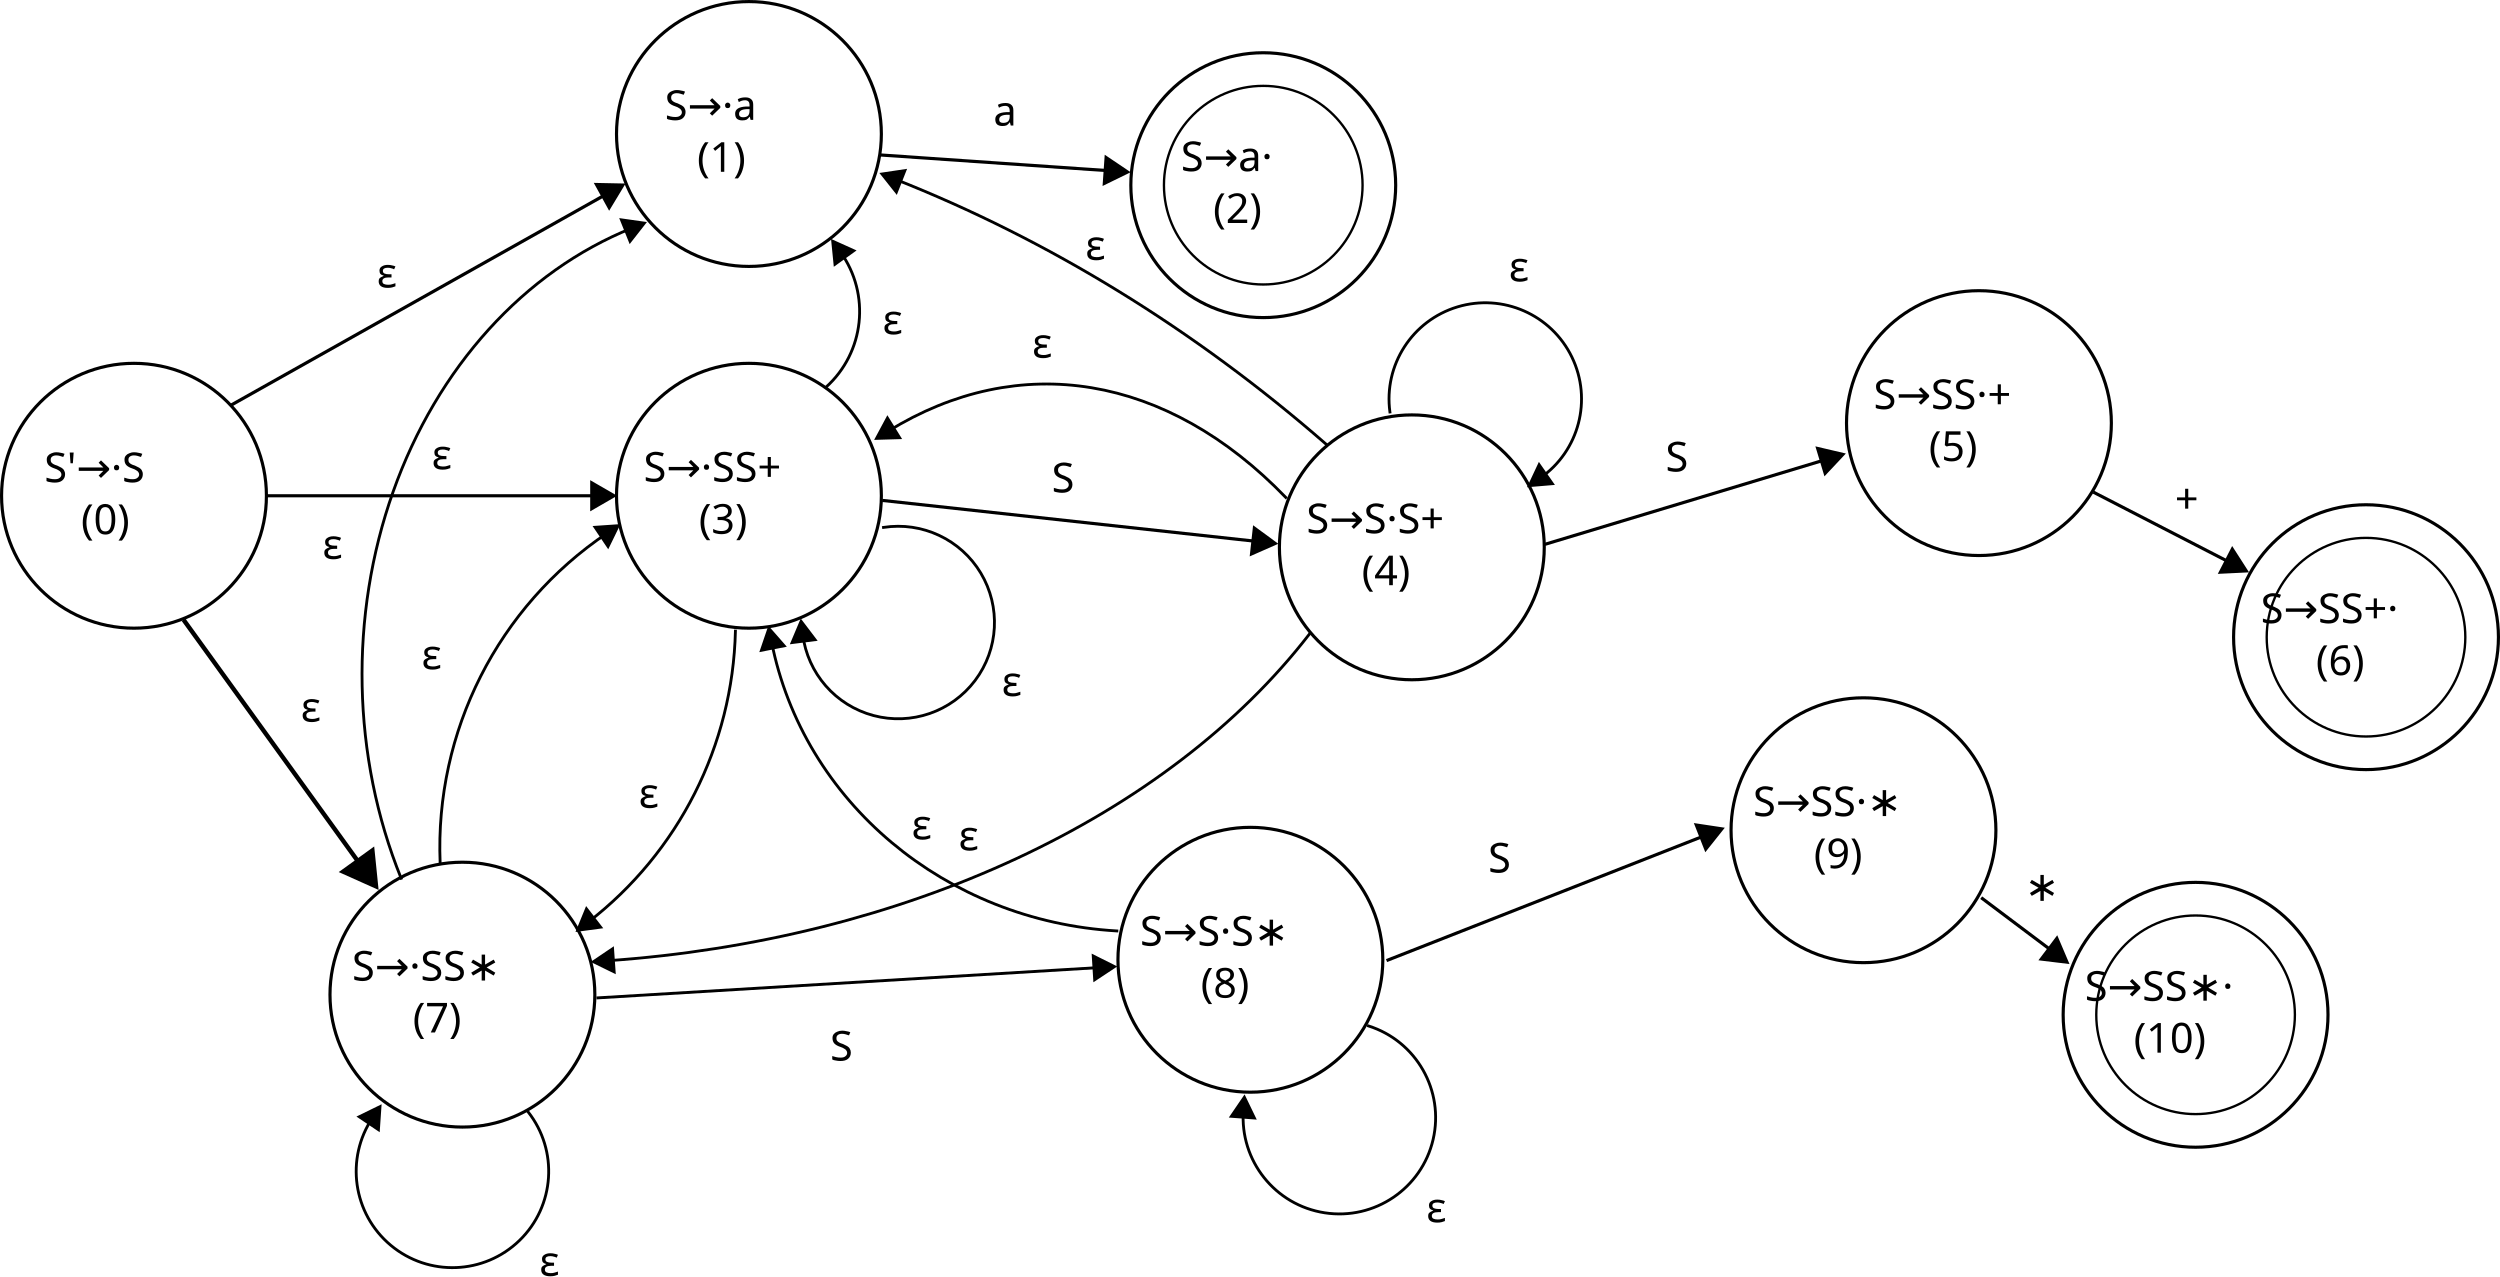
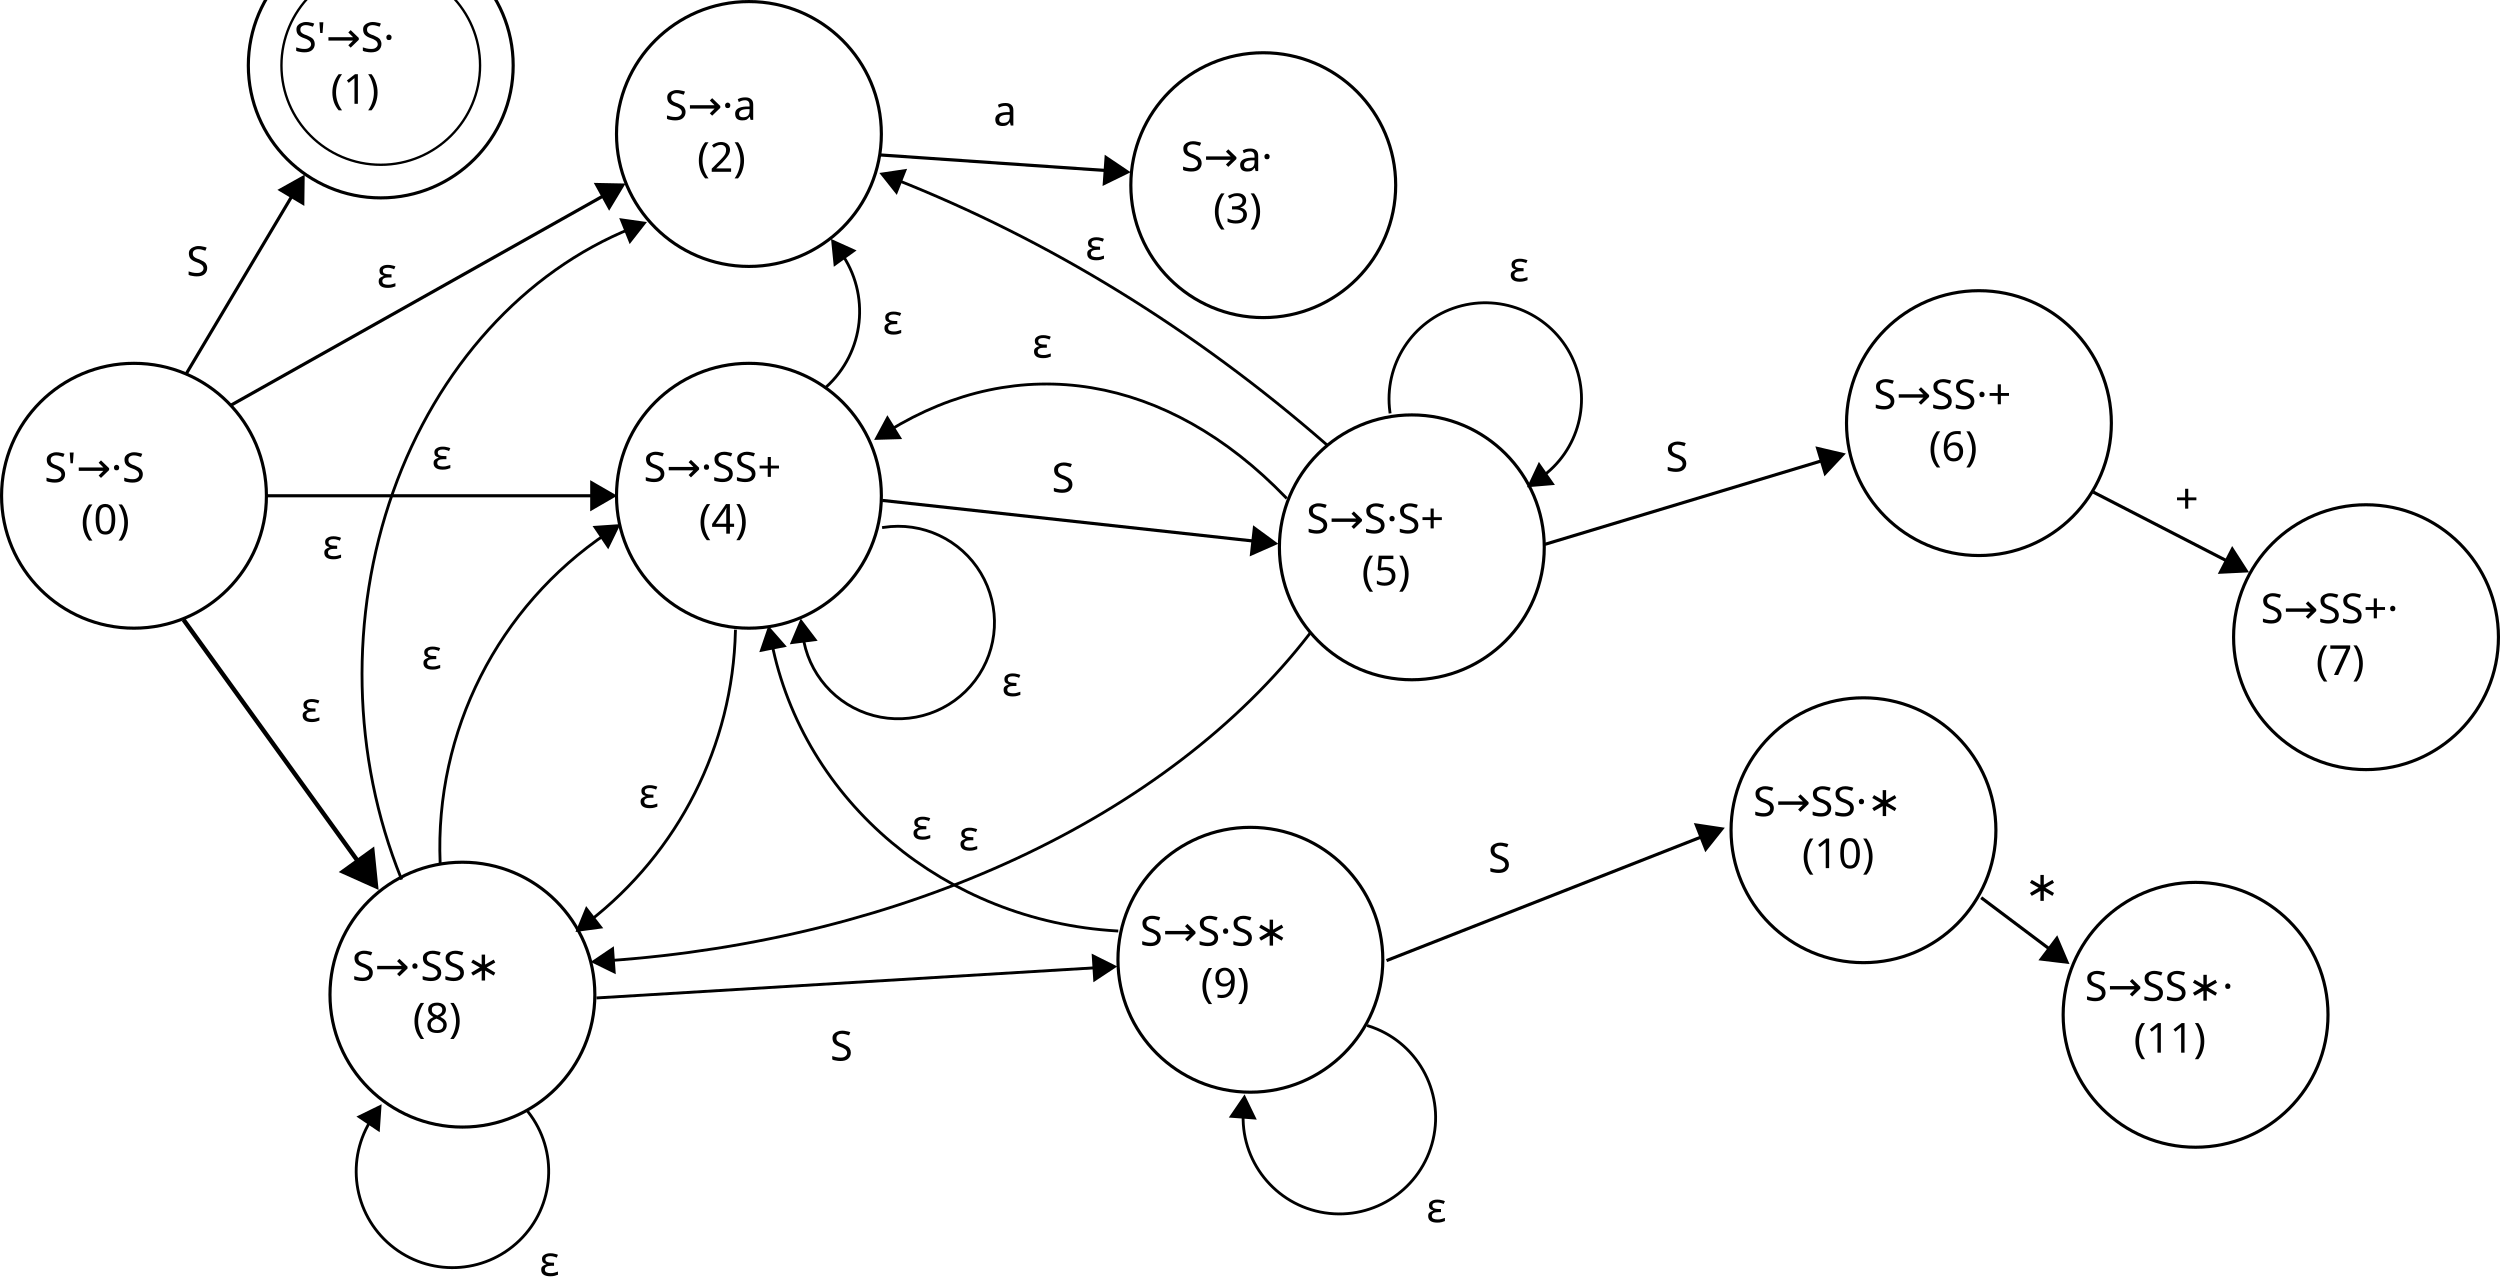
<svg xmlns="http://www.w3.org/2000/svg" width="149.254mm" height="76.218mm" viewBox="0 0 149.254 76.218" version="1.1" id="svg8">
  <defs id="defs2">
    <marker orient="auto" refY="0" refX="0" id="marker1507" style="overflow:visible">
      <path id="path1505" d="M 5.77,0 -2.88,5 V -5 Z" style="fill:#000000;fill-opacity:1;fill-rule:evenodd;stroke:#000000;stroke-width:1pt;stroke-opacity:1" transform="scale(0.8)" />
    </marker>
    <marker orient="auto" refY="0" refX="0" id="marker1427" style="overflow:visible">
      <path id="path1425" d="M 5.77,0 -2.88,5 V -5 Z" style="fill:#000000;fill-opacity:1;fill-rule:evenodd;stroke:#000000;stroke-width:1pt;stroke-opacity:1" transform="scale(0.8)" />
    </marker>
    <marker orient="auto" refY="0" refX="0" id="marker1403" style="overflow:visible">
      <path id="path1401" d="M 5.77,0 -2.88,5 V -5 Z" style="fill:#000000;fill-opacity:1;fill-rule:evenodd;stroke:#000000;stroke-width:1pt;stroke-opacity:1" transform="scale(0.8)" />
    </marker>
    <marker orient="auto" refY="0" refX="0" id="marker1393" style="overflow:visible">
      <path id="path1391" d="M 5.77,0 -2.88,5 V -5 Z" style="fill:#000000;fill-opacity:1;fill-rule:evenodd;stroke:#000000;stroke-width:1pt;stroke-opacity:1" transform="scale(0.8)" />
    </marker>
    <marker orient="auto" refY="0" refX="0" id="marker1362" style="overflow:visible">
      <path id="path1062" d="M 5.77,0 -2.88,5 V -5 Z" style="fill:#000000;fill-opacity:1;fill-rule:evenodd;stroke:#000000;stroke-width:1pt;stroke-opacity:1" transform="scale(0.8)" />
    </marker>
    <marker orient="auto" refY="0" refX="0" id="marker1359" style="overflow:visible">
      <path id="path1357" d="M 5.77,0 -2.88,5 V -5 Z" style="fill:#000000;fill-opacity:1;fill-rule:evenodd;stroke:#000000;stroke-width:1pt;stroke-opacity:1" transform="scale(-0.8)" />
    </marker>
    <marker orient="auto" refY="0" refX="0" id="TriangleInL" style="overflow:visible">
      <path id="path1053" d="M 5.77,0 -2.88,5 V -5 Z" style="fill:#000000;fill-opacity:1;fill-rule:evenodd;stroke:#000000;stroke-width:1pt;stroke-opacity:1" transform="scale(-0.8)" />
    </marker>
    <marker style="overflow:visible" id="marker1290" refX="0" refY="0" orient="auto">
      <path transform="scale(0.8)" style="fill:#000000;fill-opacity:1;fill-rule:evenodd;stroke:#000000;stroke-width:1pt;stroke-opacity:1" d="M 5.77,0 -2.88,5 V -5 Z" id="path1288" />
    </marker>
    <marker orient="auto" refY="0" refX="0" id="TriangleOutL" style="overflow:visible">
      <path id="path994" d="M 5.77,0 -2.88,5 V -5 Z" style="fill:#000000;fill-opacity:1;fill-rule:evenodd;stroke:#000000;stroke-width:1pt;stroke-opacity:1" transform="scale(0.8)" />
    </marker>
    <marker orient="auto" refY="0" refX="0" id="TriangleInL-3" style="overflow:visible">
      <path id="path1053-6" d="M 5.77,0 -2.88,5 V -5 Z" style="fill:#000000;fill-opacity:1;fill-rule:evenodd;stroke:#000000;stroke-width:1pt;stroke-opacity:1" transform="scale(-0.8)" />
    </marker>
    <marker orient="auto" refY="0" refX="0" id="marker1427-7" style="overflow:visible">
      <path id="path1425-9" d="M 5.77,0 -2.88,5 V -5 Z" style="fill:#000000;fill-opacity:1;fill-rule:evenodd;stroke:#000000;stroke-width:1pt;stroke-opacity:1" transform="scale(0.8)" />
    </marker>
    <marker orient="auto" refY="0" refX="0" id="marker1403-3" style="overflow:visible">
      <path id="path1401-7" d="M 5.77,0 -2.88,5 V -5 Z" style="fill:#000000;fill-opacity:1;fill-rule:evenodd;stroke:#000000;stroke-width:1pt;stroke-opacity:1" transform="scale(0.8)" />
    </marker>
    <marker orient="auto" refY="0" refX="0" id="marker1507-9" style="overflow:visible">
      <path id="path1505-2" d="M 5.77,0 -2.88,5 V -5 Z" style="fill:#000000;fill-opacity:1;fill-rule:evenodd;stroke:#000000;stroke-width:1pt;stroke-opacity:1" transform="scale(0.8)" />
    </marker>
    <marker orient="auto" refY="0" refX="0" id="marker1393-9" style="overflow:visible">
      <path id="path1391-3" d="M 5.77,0 -2.88,5 V -5 Z" style="fill:#000000;fill-opacity:1;fill-rule:evenodd;stroke:#000000;stroke-width:1pt;stroke-opacity:1" transform="scale(0.8)" />
    </marker>
    <marker orient="auto" refY="0" refX="0" id="marker1393-94" style="overflow:visible">
      <path id="path1391-7" d="M 5.77,0 -2.88,5 V -5 Z" style="fill:#000000;fill-opacity:1;fill-rule:evenodd;stroke:#000000;stroke-width:1pt;stroke-opacity:1" transform="scale(0.8)" />
    </marker>
    <marker orient="auto" refY="0" refX="0" id="marker1393-4" style="overflow:visible">
      <path id="path1391-5" d="M 5.77,0 -2.88,5 V -5 Z" style="fill:#000000;fill-opacity:1;fill-rule:evenodd;stroke:#000000;stroke-width:1pt;stroke-opacity:1" transform="scale(0.8)" />
    </marker>
    <marker orient="auto" refY="0" refX="0" id="marker1507-9-1" style="overflow:visible">
      <path id="path1505-2-0" d="M 5.77,0 -2.88,5 V -5 Z" style="fill:#000000;fill-opacity:1;fill-rule:evenodd;stroke:#000000;stroke-width:1pt;stroke-opacity:1" transform="scale(0.8)" />
    </marker>
    <marker orient="auto" refY="0" refX="0" id="marker1507-3" style="overflow:visible">
      <path id="path1505-20" d="M 5.77,0 -2.88,5 V -5 Z" style="fill:#000000;fill-opacity:1;fill-rule:evenodd;stroke:#000000;stroke-width:1pt;stroke-opacity:1" transform="scale(0.8)" />
    </marker>
    <marker orient="auto" refY="0" refX="0" id="marker1507-5" style="overflow:visible">
      <path id="path1505-4" d="M 5.77,0 -2.88,5 V -5 Z" style="fill:#000000;fill-opacity:1;fill-rule:evenodd;stroke:#000000;stroke-width:1pt;stroke-opacity:1" transform="scale(0.8)" />
    </marker>
    <marker orient="auto" refY="0" refX="0" id="marker1507-6" style="overflow:visible">
      <path id="path1505-5" d="M 5.77,0 -2.88,5 V -5 Z" style="fill:#000000;fill-opacity:1;fill-rule:evenodd;stroke:#000000;stroke-width:1pt;stroke-opacity:1" transform="scale(0.8)" />
    </marker>
    <marker orient="auto" refY="0" refX="0" id="marker1507-6-3" style="overflow:visible">
      <path id="path1505-5-7" d="M 5.77,0 -2.88,5 V -5 Z" style="fill:#000000;fill-opacity:1;fill-rule:evenodd;stroke:#000000;stroke-width:1pt;stroke-opacity:1" transform="scale(0.8)" />
    </marker>
    <marker orient="auto" refY="0" refX="0" id="marker1403-4" style="overflow:visible">
      <path id="path1401-4" d="M 5.77,0 -2.88,5 V -5 Z" style="fill:#000000;fill-opacity:1;fill-rule:evenodd;stroke:#000000;stroke-width:1pt;stroke-opacity:1" transform="scale(0.8)" />
    </marker>
    <marker orient="auto" refY="0" refX="0" id="marker1507-9-6" style="overflow:visible">
      <path id="path1505-2-8" d="M 5.77,0 -2.88,5 V -5 Z" style="fill:#000000;fill-opacity:1;fill-rule:evenodd;stroke:#000000;stroke-width:1pt;stroke-opacity:1" transform="scale(0.8)" />
    </marker>
    <marker orient="auto" refY="0" refX="0" id="marker1507-9-4" style="overflow:visible">
      <path id="path1505-2-3" d="M 5.77,0 -2.88,5 V -5 Z" style="fill:#000000;fill-opacity:1;fill-rule:evenodd;stroke:#000000;stroke-width:1pt;stroke-opacity:1" transform="scale(0.8)" />
    </marker>
    <marker orient="auto" refY="0" refX="0" id="marker1362-2" style="overflow:visible">
      <path id="path1062-0" d="M 5.77,0 -2.88,5 V -5 Z" style="fill:#000000;fill-opacity:1;fill-rule:evenodd;stroke:#000000;stroke-width:1pt;stroke-opacity:1" transform="scale(0.8)" />
    </marker>
    <marker orient="auto" refY="0" refX="0" id="marker1507-3-8" style="overflow:visible">
      <path id="path1505-20-9" d="M 5.77,0 -2.88,5 V -5 Z" style="fill:#000000;fill-opacity:1;fill-rule:evenodd;stroke:#000000;stroke-width:1pt;stroke-opacity:1" transform="scale(0.8)" />
    </marker>
    <marker orient="auto" refY="0" refX="0" id="marker1362-2-2" style="overflow:visible">
      <path id="path1062-0-7" d="M 5.77,0 -2.88,5 V -5 Z" style="fill:#000000;fill-opacity:1;fill-rule:evenodd;stroke:#000000;stroke-width:1pt;stroke-opacity:1" transform="scale(0.8)" />
    </marker>
    <marker orient="auto" refY="0" refX="0" id="marker1362-2-26" style="overflow:visible">
      <path id="path1062-0-1" d="M 5.77,0 -2.88,5 V -5 Z" style="fill:#000000;fill-opacity:1;fill-rule:evenodd;stroke:#000000;stroke-width:1pt;stroke-opacity:1" transform="scale(0.8)" />
    </marker>
    <marker orient="auto" refY="0" refX="0" id="marker1507-4" style="overflow:visible">
      <path id="path1505-9" d="M 5.77,0 -2.88,5 V -5 Z" style="fill:#000000;fill-opacity:1;fill-rule:evenodd;stroke:#000000;stroke-width:1pt;stroke-opacity:1" transform="scale(0.8)" />
    </marker>
    <marker orient="auto" refY="0" refX="0" id="marker1403-7" style="overflow:visible">
      <path id="path1401-71" d="M 5.77,0 -2.88,5 V -5 Z" style="fill:#000000;fill-opacity:1;fill-rule:evenodd;stroke:#000000;stroke-width:1pt;stroke-opacity:1" transform="scale(0.8)" />
    </marker>
    <marker orient="auto" refY="0" refX="0" id="marker1403-4-6" style="overflow:visible">
      <path id="path1401-4-7" d="M 5.77,0 -2.88,5 V -5 Z" style="fill:#000000;fill-opacity:1;fill-rule:evenodd;stroke:#000000;stroke-width:1pt;stroke-opacity:1" transform="scale(0.8)" />
    </marker>
    <marker orient="auto" refY="0" refX="0" id="marker1362-2-2-8" style="overflow:visible">
      <path id="path1062-0-7-1" d="M 5.77,0 -2.88,5 V -5 Z" style="fill:#000000;fill-opacity:1;fill-rule:evenodd;stroke:#000000;stroke-width:1pt;stroke-opacity:1" transform="scale(0.8)" />
    </marker>
    <marker orient="auto" refY="0" refX="0" id="marker1362-2-2-8-9" style="overflow:visible">
      <path id="path1062-0-7-1-0" d="M 5.77,0 -2.88,5 V -5 Z" style="fill:#000000;fill-opacity:1;fill-rule:evenodd;stroke:#000000;stroke-width:1pt;stroke-opacity:1" transform="scale(0.8)" />
    </marker>
    <marker orient="auto" refY="0" refX="0" id="marker1362-2-2-85" style="overflow:visible">
      <path id="path1062-0-7-6" d="M 5.77,0 -2.88,5 V -5 Z" style="fill:#000000;fill-opacity:1;fill-rule:evenodd;stroke:#000000;stroke-width:1pt;stroke-opacity:1" transform="scale(0.8)" />
    </marker>
    <marker orient="auto" refY="0" refX="0" id="marker1362-2-2-85-9" style="overflow:visible">
      <path id="path1062-0-7-6-8" d="M 5.77,0 -2.88,5 V -5 Z" style="fill:#000000;fill-opacity:1;fill-rule:evenodd;stroke:#000000;stroke-width:1pt;stroke-opacity:1" transform="scale(0.8)" />
    </marker>
    <marker orient="auto" refY="0" refX="0" id="marker1362-2-2-85-8" style="overflow:visible">
      <path id="path1062-0-7-6-1" d="M 5.77,0 -2.88,5 V -5 Z" style="fill:#000000;fill-opacity:1;fill-rule:evenodd;stroke:#000000;stroke-width:1pt;stroke-opacity:1" transform="scale(0.8)" />
+     </marker>
+     <marker orient="auto" refY="0" refX="0" id="TriangleInL-3-7" style="overflow:visible">
+       <path id="path1053-6-5" d="M 5.77,0 -2.88,5 V -5 Z" style="fill:#000000;fill-opacity:1;fill-rule:evenodd;stroke:#000000;stroke-width:1pt;stroke-opacity:1" transform="scale(-0.8)" />
+     </marker>
+     <marker orient="auto" refY="0" refX="0" id="TriangleInL-3-9" style="overflow:visible">
+       <path id="path1053-6-1" d="M 5.77,0 -2.88,5 V -5 Z" style="fill:#000000;fill-opacity:1;fill-rule:evenodd;stroke:#000000;stroke-width:1pt;stroke-opacity:1" transform="scale(-0.8)" />
+     </marker>
+     <marker orient="auto" refY="0" refX="0" id="marker1362-7" style="overflow:visible">
+       <path id="path1062-09" d="M 5.77,0 -2.88,5 V -5 Z" style="fill:#000000;fill-opacity:1;fill-rule:evenodd;stroke:#000000;stroke-width:1pt;stroke-opacity:1" transform="scale(0.8)" />
    </marker>
  </defs>
  <g id="layer1" transform="translate(-13.16537,-98.43683)">
    <rect style="fill:#ffffff;fill-opacity:1;stroke:#000000;stroke-width:0.17;stroke-linecap:square;stroke-linejoin:miter;stroke-miterlimit:4;stroke-dasharray:none;stroke-opacity:1;paint-order:markers stroke fill" id="rect1427" width="171.053" height="92.736" x="8.138" y="93.156" />
    <circle id="path10" cx="21.165" cy="128.034" style="fill:none;fill-opacity:1;stroke:#000000;stroke-width:0.188;stroke-miterlimit:4;stroke-dasharray:none;stroke-opacity:1" r="7.906" />
    <circle id="path10-6" cx="57.878" cy="128.034" style="fill:none;fill-opacity:1;stroke:#000000;stroke-width:0.188;stroke-miterlimit:4;stroke-dasharray:none;stroke-opacity:1" r="7.906" />
    <path style="fill:none;stroke:#000000;stroke-width:0.189;stroke-linecap:butt;stroke-linejoin:miter;stroke-miterlimit:4;stroke-dasharray:none;stroke-opacity:1;marker-end:url(#TriangleOutL)" d="m 28.986,128.034 c 19.928,0 19.951,0 19.951,0" id="path1134" />
    <circle id="path10-6-7" cx="40.772" cy="157.819" style="fill:none;fill-opacity:1;stroke:#000000;stroke-width:0.188;stroke-miterlimit:4;stroke-dasharray:none;stroke-opacity:1" r="7.906" />
    <circle id="path10-6-7-5" cx="57.878" cy="106.437" style="fill:none;fill-opacity:1;stroke:#000000;stroke-width:0.188;stroke-miterlimit:4;stroke-dasharray:none;stroke-opacity:1" r="7.906" />
    <path style="fill:none;stroke:#000000;stroke-width:0.193;stroke-linecap:butt;stroke-linejoin:miter;stroke-miterlimit:4;stroke-dasharray:none;stroke-opacity:1;marker-end:url(#TriangleInL-3)" d="M 26.93,122.641 C 49.602,109.896 49.553,109.923 49.553,109.923" id="path918-7" />
    <text xml:space="preserve" style="font-style:normal;font-variant:normal;font-weight:normal;font-stretch:normal;font-size:2.469px;line-height:1.25;font-family:MathJax_Math;-inkscape-font-specification:MathJax_Math;text-align:center;letter-spacing:0px;word-spacing:0px;text-anchor:middle;fill:#000000;fill-opacity:1;stroke:none;stroke-width:0.265" x="21.062" y="127.22" id="text1233">
      <tspan id="tspan1231" x="21.062" y="127.22" style="font-size:2.469px;text-align:center;text-anchor:middle;stroke-width:0.265">S'→·S</tspan>
      <tspan x="21.062" y="130.324" style="font-size:2.469px;text-align:center;text-anchor:middle;stroke-width:0.265" id="tspan1471">(0)</tspan>
    </text>
    <text xml:space="preserve" style="font-style:normal;font-variant:normal;font-weight:normal;font-stretch:normal;font-size:2.469px;line-height:1.25;font-family:MathJax_Math;-inkscape-font-specification:MathJax_Math;letter-spacing:0px;word-spacing:0px;fill:#000000;fill-opacity:1;stroke:none;stroke-width:0.265;" x="35.666" y="115.591" id="text1237">
      <tspan id="tspan1235" x="35.666" y="115.591" style="font-size:2.469px;stroke-width:0.265;">ε</tspan>
    </text>
    <text xml:space="preserve" style="font-style:normal;font-variant:normal;font-weight:normal;font-stretch:normal;font-size:2.469px;line-height:1.25;font-family:MathJax_Math;-inkscape-font-specification:MathJax_Math;letter-spacing:0px;word-spacing:0px;fill:#000000;fill-opacity:1;stroke:none;stroke-width:0.265;" x="38.94" y="126.448" id="text1237-5">
      <tspan id="tspan1235-3" x="38.94" y="126.448" style="font-size:2.469px;stroke-width:0.265;">ε</tspan>
    </text>
    <text xml:space="preserve" style="font-style:normal;font-variant:normal;font-weight:normal;font-stretch:normal;font-size:2.469px;line-height:1.25;font-family:MathJax_Math;-inkscape-font-specification:MathJax_Math;letter-spacing:0px;word-spacing:0px;fill:#000000;fill-opacity:1;stroke:none;stroke-width:0.265;" x="31.126" y="141.513" id="text1237-56">
      <tspan id="tspan1235-2" x="31.126" y="141.513" style="font-size:2.469px;stroke-width:0.265;">ε</tspan>
    </text>
-     <circle id="path10-3" cx="88.584" cy="109.492" style="fill:none;fill-opacity:1;stroke:#000000;stroke-width:0.141;stroke-miterlimit:4;stroke-dasharray:none;stroke-opacity:1" r="5.929" />
    <text xml:space="preserve" style="font-style:normal;font-variant:normal;font-weight:normal;font-stretch:normal;font-size:2.469px;line-height:1.25;font-family:MathJax_Math;-inkscape-font-specification:MathJax_Math;text-align:center;letter-spacing:0px;word-spacing:0px;text-anchor:middle;fill:#000000;fill-opacity:1;stroke:none;stroke-width:0.265" x="57.842" y="105.592" id="text1233-9">
      <tspan id="tspan1231-1" x="57.842" y="105.592" style="font-size:2.469px;text-align:center;text-anchor:middle;stroke-width:0.265">S→·a</tspan>
-       <tspan x="57.842" y="108.697" style="font-size:2.469px;text-align:center;text-anchor:middle;stroke-width:0.265" id="tspan1473">(1)</tspan>
+       <tspan x="57.842" y="108.697" style="font-size:2.469px;text-align:center;text-anchor:middle;stroke-width:0.265" id="tspan1473">(2)</tspan>
    </text>
    <text xml:space="preserve" style="font-style:normal;font-variant:normal;font-weight:normal;font-stretch:normal;font-size:2.469px;line-height:1.25;font-family:MathJax_Math;-inkscape-font-specification:MathJax_Math;letter-spacing:0px;word-spacing:0px;fill:#000000;fill-opacity:1;stroke:none;stroke-width:0.265" x="57.944" y="127.19" id="text1233-9-2">
      <tspan id="tspan1231-1-7" x="57.944" y="127.19" style="font-size:2.469px;text-align:center;text-anchor:middle;stroke-width:0.265">S→·SS+</tspan>
-       <tspan x="57.944" y="130.294" style="font-size:2.469px;text-align:center;text-anchor:middle;stroke-width:0.265" id="tspan1469">(3)</tspan>
+       <tspan x="57.944" y="130.294" style="font-size:2.469px;text-align:center;text-anchor:middle;stroke-width:0.265" id="tspan1469">(4)</tspan>
    </text>
    <text xml:space="preserve" style="font-style:normal;font-variant:normal;font-weight:normal;font-stretch:normal;font-size:2.469px;line-height:1.25;font-family:MathJax_Math;-inkscape-font-specification:MathJax_Math;text-align:center;letter-spacing:0px;word-spacing:0px;text-anchor:middle;fill:#000000;fill-opacity:1;stroke:none;stroke-width:0.265" x="40.866" y="156.975" id="text1233-9-2-0">
      <tspan id="tspan1231-1-7-9" x="40.866" y="156.975" style="font-size:2.469px;text-align:center;text-anchor:middle;stroke-width:0.265">S→·SS∗</tspan>
-       <tspan x="40.866" y="160.079" style="font-size:2.469px;text-align:center;text-anchor:middle;stroke-width:0.265" id="tspan1483">(7)</tspan>
+       <tspan x="40.866" y="160.079" style="font-size:2.469px;text-align:center;text-anchor:middle;stroke-width:0.265" id="tspan1483">(8)</tspan>
    </text>
    <circle id="path10-6-7-5-3" cx="88.584" cy="109.492" style="fill:none;fill-opacity:1;stroke:#000000;stroke-width:0.188;stroke-miterlimit:4;stroke-dasharray:none;stroke-opacity:1" r="7.906" />
    <text xml:space="preserve" style="font-style:normal;font-variant:normal;font-weight:normal;font-stretch:normal;font-size:2.469px;line-height:1.25;font-family:MathJax_Math;-inkscape-font-specification:MathJax_Math;text-align:center;letter-spacing:0px;word-spacing:0px;text-anchor:middle;fill:#000000;fill-opacity:1;stroke:none;stroke-width:0.265" x="88.653" y="108.647" id="text1233-9-6">
      <tspan id="tspan1231-1-0" x="88.653" y="108.647" style="font-size:2.469px;text-align:center;text-anchor:middle;stroke-width:0.265">S→a·</tspan>
-       <tspan x="88.653" y="111.752" style="font-size:2.469px;text-align:center;text-anchor:middle;stroke-width:0.265" id="tspan1475">(2)</tspan>
+       <tspan x="88.653" y="111.752" style="font-size:2.469px;text-align:center;text-anchor:middle;stroke-width:0.265" id="tspan1475">(3)</tspan>
    </text>
    <path style="fill:none;stroke:#000000;stroke-width:0.19;stroke-linecap:butt;stroke-linejoin:miter;stroke-miterlimit:4;stroke-dasharray:none;stroke-opacity:1;marker-end:url(#marker1362)" d="m 65.738,107.689 c 13.854,0.956 13.854,0.956 13.854,0.956" id="path1355" />
    <text xml:space="preserve" style="font-style:normal;font-variant:normal;font-weight:normal;font-stretch:normal;font-size:2.469px;line-height:1.25;font-family:MathJax_Math;-inkscape-font-specification:MathJax_Math;letter-spacing:0px;word-spacing:0px;fill:#000000;fill-opacity:1;stroke:none;stroke-width:0.265;" x="72.477" y="105.933" id="text1366">
      <tspan id="tspan1364" x="72.477" y="105.933" style="font-size:2.469px;stroke-width:0.265;">a</tspan>
    </text>
    <circle id="path10-6-6" cx="97.454" cy="131.114" style="fill:none;fill-opacity:1;stroke:#000000;stroke-width:0.188;stroke-miterlimit:4;stroke-dasharray:none;stroke-opacity:1" r="7.906" />
    <text xml:space="preserve" style="font-style:normal;font-variant:normal;font-weight:normal;font-stretch:normal;font-size:2.469px;line-height:1.25;font-family:MathJax_Math;-inkscape-font-specification:MathJax_Math;text-align:center;letter-spacing:0px;word-spacing:0px;text-anchor:middle;fill:#000000;fill-opacity:1;stroke:none;stroke-width:0.265" x="97.52" y="130.269" id="text1233-9-2-2">
      <tspan id="tspan1231-1-7-6" x="97.52" y="130.269" style="font-size:2.469px;text-align:center;text-anchor:middle;stroke-width:0.265">S→S·S+</tspan>
-       <tspan x="97.52" y="133.373" style="font-size:2.469px;text-align:center;text-anchor:middle;stroke-width:0.265" id="tspan1477">(4)</tspan>
+       <tspan x="97.52" y="133.373" style="font-size:2.469px;text-align:center;text-anchor:middle;stroke-width:0.265" id="tspan1477">(5)</tspan>
    </text>
    <text xml:space="preserve" style="font-style:normal;font-variant:normal;font-weight:normal;font-stretch:normal;font-size:2.469px;line-height:1.25;font-family:MathJax_Math;-inkscape-font-specification:MathJax_Math;letter-spacing:0px;word-spacing:0px;fill:#000000;fill-opacity:1;stroke:none;stroke-width:0.265;" x="75.958" y="127.825" id="text1397">
      <tspan id="tspan1395" x="75.958" y="127.825" style="font-size:2.469px;stroke-width:0.265;">S</tspan>
    </text>
    <path style="fill:none;fill-opacity:1;stroke:#000000;stroke-width:0.17;stroke-linecap:square;stroke-linejoin:miter;stroke-miterlimit:4;stroke-dasharray:none;stroke-opacity:1;marker-end:url(#marker1403);paint-order:markers stroke fill" id="path1399" d="m 65.912,129.924 a 5.746,5.746 0 0 1 5.81,2.729 5.746,5.746 0 0 1 -0.343,6.41 5.746,5.746 0 0 1 -6.068,2.092 5.746,5.746 0 0 1 -4.221,-4.836" />
    <text xml:space="preserve" style="font-style:normal;font-variant:normal;font-weight:normal;font-stretch:normal;font-size:2.469px;line-height:1.25;font-family:MathJax_Math;-inkscape-font-specification:MathJax_Math;letter-spacing:0px;word-spacing:0px;fill:#000000;fill-opacity:1;stroke:none;stroke-width:0.265;" x="72.974" y="139.981" id="text1397-1">
      <tspan id="tspan1395-8" x="72.974" y="139.981" style="font-size:2.469px;stroke-width:0.265;">ε</tspan>
    </text>
    <path style="fill:none;stroke:#000000;stroke-width:0.265px;stroke-linecap:butt;stroke-linejoin:miter;stroke-opacity:1;marker-end:url(#marker1427)" d="m 24.121,135.436 10.766,14.91" id="path1423" />
    <path style="fill:none;fill-opacity:1;stroke:#000000;stroke-width:0.17;stroke-linecap:square;stroke-linejoin:miter;stroke-miterlimit:4;stroke-dasharray:none;stroke-opacity:1;marker-end:url(#marker1507);paint-order:markers stroke fill" id="path1503" d="m 39.442,149.954 a 22.622,22.622 0 0 1 9.968,-19.687" />
    <path style="fill:none;fill-opacity:1;stroke:#000000;stroke-width:0.17;stroke-linecap:square;stroke-linejoin:miter;stroke-miterlimit:4;stroke-dasharray:none;stroke-opacity:1;marker-end:url(#marker1507-9);paint-order:markers stroke fill" id="path1503-2" d="m -57.071,-136.116 a 22.622,22.622 0 0 1 8.784,-17.371" transform="scale(-1)" />
    <text xml:space="preserve" style="font-style:normal;font-variant:normal;font-weight:normal;font-stretch:normal;font-size:2.469px;line-height:1.25;font-family:MathJax_Math;-inkscape-font-specification:MathJax_Math;letter-spacing:0px;word-spacing:0px;fill:#000000;fill-opacity:1;stroke:none;stroke-width:0.265;" x="38.335" y="138.385" id="text1397-1-8">
      <tspan id="tspan1395-8-9" x="38.335" y="138.385" style="font-size:2.469px;stroke-width:0.265;">ε</tspan>
    </text>
    <text xml:space="preserve" style="font-style:normal;font-variant:normal;font-weight:normal;font-stretch:normal;font-size:2.469px;line-height:1.25;font-family:MathJax_Math;-inkscape-font-specification:MathJax_Math;letter-spacing:0px;word-spacing:0px;fill:#000000;fill-opacity:1;stroke:none;stroke-width:0.265;" x="51.3" y="146.653" id="text1397-1-7">
      <tspan id="tspan1395-8-3" x="51.3" y="146.653" style="font-size:2.469px;stroke-width:0.265;">ε</tspan>
    </text>
    <circle id="path10-6-6-6" cx="87.815" cy="155.736" style="fill:none;fill-opacity:1;stroke:#000000;stroke-width:0.188;stroke-miterlimit:4;stroke-dasharray:none;stroke-opacity:1" r="7.906" />
    <text xml:space="preserve" style="font-style:normal;font-variant:normal;font-weight:normal;font-stretch:normal;font-size:2.469px;line-height:1.25;font-family:MathJax_Math;-inkscape-font-specification:MathJax_Math;text-align:center;letter-spacing:0px;word-spacing:0px;text-anchor:middle;fill:#000000;fill-opacity:1;stroke:none;stroke-width:0.265" x="87.908" y="154.891" id="text1233-9-2-2-1">
      <tspan id="tspan1231-1-7-6-2" x="87.908" y="154.891" style="font-size:2.469px;text-align:center;text-anchor:middle;stroke-width:0.265">S→S·S∗</tspan>
-       <tspan x="87.908" y="157.995" style="font-size:2.469px;text-align:center;text-anchor:middle;stroke-width:0.265" id="tspan1485">(8)</tspan>
+       <tspan x="87.908" y="157.995" style="font-size:2.469px;text-align:center;text-anchor:middle;stroke-width:0.265" id="tspan1485">(9)</tspan>
    </text>
    <path style="fill:none;stroke:#000000;stroke-width:0.174;stroke-linecap:butt;stroke-linejoin:miter;stroke-miterlimit:4;stroke-dasharray:none;stroke-opacity:1;marker-end:url(#marker1393-4)" d="m 48.773,158.016 30.11,-1.821" id="path1389-0" />
    <text xml:space="preserve" style="font-style:normal;font-variant:normal;font-weight:normal;font-stretch:normal;font-size:2.469px;line-height:1.25;font-family:MathJax_Math;-inkscape-font-specification:MathJax_Math;letter-spacing:0px;word-spacing:0px;fill:#000000;fill-opacity:1;stroke:none;stroke-width:0.265;" x="62.725" y="161.75" id="text1397-3">
      <tspan id="tspan1395-6" x="62.725" y="161.75" style="font-size:2.469px;stroke-width:0.265;">S</tspan>
    </text>
    <path style="fill:none;fill-opacity:1;stroke:#000000;stroke-width:0.17;stroke-linecap:square;stroke-linejoin:miter;stroke-miterlimit:4;stroke-dasharray:none;stroke-opacity:1;marker-end:url(#marker1507-3);paint-order:markers stroke fill" id="path1503-6" d="m -62.474,121.557 a 6.085,6.085 0 0 1 -0.869,-8.072" transform="scale(-1,1)" />
    <text xml:space="preserve" style="font-style:normal;font-variant:normal;font-weight:normal;font-stretch:normal;font-size:2.469px;line-height:1.25;font-family:MathJax_Math;-inkscape-font-specification:MathJax_Math;letter-spacing:0px;word-spacing:0px;fill:#000000;fill-opacity:1;stroke:none;stroke-width:0.265;" x="65.858" y="118.381" id="text1397-1-1">
      <tspan id="tspan1395-8-5" x="65.858" y="118.381" style="font-size:2.469px;stroke-width:0.265;">ε</tspan>
    </text>
    <path style="fill:none;fill-opacity:1;stroke:#000000;stroke-width:0.17;stroke-linecap:square;stroke-linejoin:miter;stroke-miterlimit:4;stroke-dasharray:none;stroke-opacity:1;marker-end:url(#marker1507-5);paint-order:markers stroke fill" id="path1503-7" d="M 79.843,154.016 A 22.357,21.233 0 0 1 59.225,136.736" />
    <path style="fill:none;fill-opacity:1;stroke:#000000;stroke-width:0.17;stroke-linecap:square;stroke-linejoin:miter;stroke-miterlimit:4;stroke-dasharray:none;stroke-opacity:1;marker-end:url(#marker1507-6-3);paint-order:markers stroke fill" id="path1503-69-4" d="m 89.928,-128.135 a 26.506,42.91 0 0 1 -23.755,3.944" transform="scale(1,-1)" />
    <text xml:space="preserve" style="font-style:normal;font-variant:normal;font-weight:normal;font-stretch:normal;font-size:2.469px;line-height:1.25;font-family:MathJax_Math;-inkscape-font-specification:MathJax_Math;letter-spacing:0px;word-spacing:0px;fill:#000000;fill-opacity:1;stroke:none;stroke-width:0.265;" x="74.79" y="119.787" id="text1397-1-5">
      <tspan id="tspan1395-8-2" x="74.79" y="119.787" style="font-size:2.469px;stroke-width:0.265;">ε</tspan>
    </text>
    <text xml:space="preserve" style="font-style:normal;font-variant:normal;font-weight:normal;font-stretch:normal;font-size:2.469px;line-height:1.25;font-family:MathJax_Math;-inkscape-font-specification:MathJax_Math;letter-spacing:0px;word-spacing:0px;fill:#000000;fill-opacity:1;stroke:none;stroke-width:0.265;" x="67.592" y="148.538" id="text1397-1-54">
      <tspan id="tspan1395-8-7" x="67.592" y="148.538" style="font-size:2.469px;stroke-width:0.265;">ε</tspan>
    </text>
    <path style="fill:none;fill-opacity:1;stroke:#000000;stroke-width:0.17;stroke-linecap:square;stroke-linejoin:miter;stroke-miterlimit:4;stroke-dasharray:none;stroke-opacity:1;marker-end:url(#marker1403-4);paint-order:markers stroke fill" id="path1399-3" d="m 44.693,164.817 a 5.746,5.746 0 0 1 -0.513,7.676 5.746,5.746 0 0 1 -7.687,0.288 5.746,5.746 0 0 1 -1.085,-7.616" />
    <text xml:space="preserve" style="font-style:normal;font-variant:normal;font-weight:normal;font-stretch:normal;font-size:2.469px;line-height:1.25;font-family:MathJax_Math;-inkscape-font-specification:MathJax_Math;letter-spacing:0px;word-spacing:0px;fill:#000000;fill-opacity:1;stroke:none;stroke-width:0.265;" x="45.369" y="174.601" id="text1397-1-0">
      <tspan id="tspan1395-8-78" x="45.369" y="174.601" style="font-size:2.469px;stroke-width:0.265;">ε</tspan>
    </text>
    <path style="fill:none;fill-opacity:1;stroke:#000000;stroke-width:0.17;stroke-linecap:square;stroke-linejoin:miter;stroke-miterlimit:4;stroke-dasharray:none;stroke-opacity:1;marker-end:url(#marker1507-9-4);paint-order:markers stroke fill" id="path1503-2-1" d="m -91.345,-136.284 a 53.679,37.495 0 0 1 41.956,-19.514" transform="scale(-1)" />
    <text xml:space="preserve" style="font-style:normal;font-variant:normal;font-weight:normal;font-stretch:normal;font-size:2.469px;line-height:1.25;font-family:MathJax_Math;-inkscape-font-specification:MathJax_Math;letter-spacing:0px;word-spacing:0px;fill:#000000;fill-opacity:1;stroke:none;stroke-width:0.265;" x="70.398" y="149.192" id="text1397-1-54-4">
      <tspan id="tspan1395-8-7-9" x="70.398" y="149.192" style="font-size:2.469px;stroke-width:0.265;">ε</tspan>
    </text>
    <path style="fill:none;stroke:#000000;stroke-width:0.19;stroke-linecap:butt;stroke-linejoin:miter;stroke-miterlimit:4;stroke-dasharray:none;stroke-opacity:1;marker-end:url(#marker1362-2)" d="m 65.836,128.312 22.575,2.472" id="path1355-6" />
    <path style="fill:none;fill-opacity:1;stroke:#000000;stroke-width:0.17;stroke-linecap:square;stroke-linejoin:miter;stroke-miterlimit:4;stroke-dasharray:none;stroke-opacity:1;marker-end:url(#marker1507-3-8);paint-order:markers stroke fill" id="path1503-6-2" d="m -92.353,124.97 a 94.272,115.038 0 0 1 25.789,-15.852" transform="scale(-1,1)" />
    <text xml:space="preserve" style="font-style:normal;font-variant:normal;font-weight:normal;font-stretch:normal;font-size:2.469px;line-height:1.25;font-family:MathJax_Math;-inkscape-font-specification:MathJax_Math;letter-spacing:0px;word-spacing:0px;fill:#000000;fill-opacity:1;stroke:none;stroke-width:0.265;" x="77.963" y="113.949" id="text1397-1-1-6">
      <tspan id="tspan1395-8-5-6" x="77.963" y="113.949" style="font-size:2.469px;stroke-width:0.265;">ε</tspan>
    </text>
    <circle id="path10-6-6-6-0" cx="124.418" cy="148.003" style="fill:none;fill-opacity:1;stroke:#000000;stroke-width:0.188;stroke-miterlimit:4;stroke-dasharray:none;stroke-opacity:1" r="7.906" />
    <text xml:space="preserve" style="font-style:normal;font-variant:normal;font-weight:normal;font-stretch:normal;font-size:2.469px;line-height:1.25;font-family:MathJax_Math;-inkscape-font-specification:MathJax_Math;text-align:center;letter-spacing:0px;word-spacing:0px;text-anchor:middle;fill:#000000;fill-opacity:1;stroke:none;stroke-width:0.265" x="124.511" y="147.158" id="text1233-9-2-2-1-4">
      <tspan id="tspan1231-1-7-6-2-8" x="124.511" y="147.158" style="font-size:2.469px;text-align:center;text-anchor:middle;stroke-width:0.265">S→SS·∗</tspan>
-       <tspan x="124.511" y="150.263" style="font-size:2.469px;text-align:center;text-anchor:middle;stroke-width:0.265" id="tspan1487">(9)</tspan>
+       <tspan x="124.511" y="150.263" style="font-size:2.469px;text-align:center;text-anchor:middle;stroke-width:0.265" id="tspan1487">(10)</tspan>
    </text>
    <circle id="path10-6-6-6-7" cx="131.311" cy="123.697" style="fill:none;fill-opacity:1;stroke:#000000;stroke-width:0.188;stroke-miterlimit:4;stroke-dasharray:none;stroke-opacity:1" r="7.906" />
    <text xml:space="preserve" style="font-style:normal;font-variant:normal;font-weight:normal;font-stretch:normal;font-size:2.469px;line-height:1.25;font-family:MathJax_Math;-inkscape-font-specification:MathJax_Math;text-align:center;letter-spacing:0px;word-spacing:0px;text-anchor:middle;fill:#000000;fill-opacity:1;stroke:none;stroke-width:0.265" x="131.378" y="122.852" id="text1233-9-2-2-1-1">
      <tspan id="tspan1231-1-7-6-2-7" x="131.378" y="122.852" style="font-size:2.469px;text-align:center;text-anchor:middle;stroke-width:0.265">S→SS·+</tspan>
-       <tspan x="131.378" y="125.957" style="font-size:2.469px;text-align:center;text-anchor:middle;stroke-width:0.265" id="tspan1479">(5)</tspan>
+       <tspan x="131.378" y="125.957" style="font-size:2.469px;text-align:center;text-anchor:middle;stroke-width:0.265" id="tspan1479">(6)</tspan>
    </text>
    <path style="fill:none;stroke:#000000;stroke-width:0.19;stroke-linecap:butt;stroke-linejoin:miter;stroke-miterlimit:4;stroke-dasharray:none;stroke-opacity:1;marker-end:url(#marker1362-2-2)" d="m 95.944,155.785 19.19,-7.537" id="path1355-6-2" />
    <path style="fill:none;stroke:#000000;stroke-width:0.19;stroke-linecap:butt;stroke-linejoin:miter;stroke-miterlimit:4;stroke-dasharray:none;stroke-opacity:1;marker-end:url(#marker1362-2-26)" d="m 105.391,130.937 16.942,-5.113" id="path1355-6-0" />
    <text xml:space="preserve" style="font-style:normal;font-variant:normal;font-weight:normal;font-stretch:normal;font-size:2.469px;line-height:1.25;font-family:MathJax_Math;-inkscape-font-specification:MathJax_Math;letter-spacing:0px;word-spacing:0px;fill:#000000;fill-opacity:1;stroke:none;stroke-width:0.265;" x="102.014" y="150.525" id="text1397-6">
      <tspan id="tspan1395-1" x="102.014" y="150.525" style="font-size:2.469px;stroke-width:0.265;">S</tspan>
    </text>
    <text xml:space="preserve" style="font-style:normal;font-variant:normal;font-weight:normal;font-stretch:normal;font-size:2.469px;line-height:1.25;font-family:MathJax_Math;-inkscape-font-specification:MathJax_Math;letter-spacing:0px;word-spacing:0px;fill:#000000;fill-opacity:1;stroke:none;stroke-width:0.265;" x="112.606" y="126.579" id="text1397-5">
      <tspan id="tspan1395-9" x="112.606" y="126.579" style="font-size:2.469px;stroke-width:0.265;">S</tspan>
    </text>
    <path style="fill:none;fill-opacity:1;stroke:#000000;stroke-width:0.17;stroke-linecap:square;stroke-linejoin:miter;stroke-miterlimit:4;stroke-dasharray:none;stroke-opacity:1;marker-end:url(#marker1507-4);paint-order:markers stroke fill" id="path1503-0" d="M 37.113,150.869 A 23.744,28.141 0 0 1 36.637,127.789 23.744,28.141 0 0 1 50.892,112.054" />
    <text xml:space="preserve" style="font-style:normal;font-variant:normal;font-weight:normal;font-stretch:normal;font-size:2.469px;line-height:1.25;font-family:MathJax_Math;-inkscape-font-specification:MathJax_Math;letter-spacing:0px;word-spacing:0px;fill:#000000;fill-opacity:1;stroke:none;stroke-width:0.265;" x="32.419" y="131.793" id="text1237-5-9">
      <tspan id="tspan1235-3-1" x="32.419" y="131.793" style="font-size:2.469px;stroke-width:0.265;">ε</tspan>
    </text>
    <path style="fill:none;fill-opacity:1;stroke:#000000;stroke-width:0.17;stroke-linecap:square;stroke-linejoin:miter;stroke-miterlimit:4;stroke-dasharray:none;stroke-opacity:1;marker-end:url(#marker1403-7);paint-order:markers stroke fill" id="path1399-1" d="m 96.145,123.033 a 5.746,5.746 0 0 1 4.035,-6.275 5.746,5.746 0 0 1 6.831,2.999 5.746,5.746 0 0 1 -1.889,7.218" />
    <text xml:space="preserve" style="font-style:normal;font-variant:normal;font-weight:normal;font-stretch:normal;font-size:2.469px;line-height:1.25;font-family:MathJax_Math;-inkscape-font-specification:MathJax_Math;letter-spacing:0px;word-spacing:0px;fill:#000000;fill-opacity:1;stroke:none;stroke-width:0.265;" x="103.251" y="115.225" id="text1397-1-59">
      <tspan id="tspan1395-8-77" x="103.251" y="115.225" style="font-size:2.469px;stroke-width:0.265;">ε</tspan>
    </text>
    <path style="fill:none;fill-opacity:1;stroke:#000000;stroke-width:0.17;stroke-linecap:square;stroke-linejoin:miter;stroke-miterlimit:4;stroke-dasharray:none;stroke-opacity:1;marker-end:url(#marker1403-4-6);paint-order:markers stroke fill" id="path1399-3-3" d="m 94.866,159.687 a 5.746,5.746 0 0 1 3.857,6.785 5.746,5.746 0 0 1 -6.466,4.372 5.746,5.746 0 0 1 -4.86,-6.107" />
    <text xml:space="preserve" style="font-style:normal;font-variant:normal;font-weight:normal;font-stretch:normal;font-size:2.469px;line-height:1.25;font-family:MathJax_Math;-inkscape-font-specification:MathJax_Math;letter-spacing:0px;word-spacing:0px;fill:#000000;fill-opacity:1;stroke:none;stroke-width:0.265;" x="98.319" y="171.395" id="text1397-1-0-6">
      <tspan id="tspan1395-8-78-5" x="98.319" y="171.395" style="font-size:2.469px;stroke-width:0.265;">ε</tspan>
    </text>
    <circle id="path10-6-6-6-0-6" cx="144.245" cy="159.022" style="fill:none;fill-opacity:1;stroke:#000000;stroke-width:0.188;stroke-miterlimit:4;stroke-dasharray:none;stroke-opacity:1" r="7.906" />
    <text xml:space="preserve" style="font-style:normal;font-variant:normal;font-weight:normal;font-stretch:normal;font-size:2.469px;line-height:1.25;font-family:MathJax_Math;-inkscape-font-specification:MathJax_Math;text-align:center;letter-spacing:0px;word-spacing:0px;text-anchor:middle;fill:#000000;fill-opacity:1;stroke:none;stroke-width:0.265" x="144.314" y="158.178" id="text1233-9-2-2-1-4-3">
      <tspan id="tspan1231-1-7-6-2-8-9" x="144.314" y="158.178" style="font-size:2.469px;text-align:center;text-anchor:middle;stroke-width:0.265">S→SS∗·</tspan>
-       <tspan x="144.314" y="161.282" style="font-size:2.469px;text-align:center;text-anchor:middle;stroke-width:0.265" id="tspan1489">(10)</tspan>
-     </text>
-     <circle id="path10-3-4" cx="144.245" cy="159.022" style="fill:none;fill-opacity:1;stroke:#000000;stroke-width:0.141;stroke-miterlimit:4;stroke-dasharray:none;stroke-opacity:1" r="5.929" />
+       <tspan x="144.314" y="161.282" style="font-size:2.469px;text-align:center;text-anchor:middle;stroke-width:0.265" id="tspan1489">(11)</tspan>
+     </text>
    <circle id="path10-6-6-6-0-6-8" cx="154.42" cy="136.478" style="fill:none;fill-opacity:1;stroke:#000000;stroke-width:0.188;stroke-miterlimit:4;stroke-dasharray:none;stroke-opacity:1" r="7.906" />
    <text xml:space="preserve" style="font-style:normal;font-variant:normal;font-weight:normal;font-stretch:normal;font-size:2.469px;line-height:1.25;font-family:MathJax_Math;-inkscape-font-specification:MathJax_Math;text-align:center;letter-spacing:0px;word-spacing:0px;text-anchor:middle;fill:#000000;fill-opacity:1;stroke:none;stroke-width:0.265" x="154.489" y="135.633" id="text1233-9-2-2-1-4-3-8">
      <tspan id="tspan1231-1-7-6-2-8-9-5" x="154.489" y="135.633" style="font-size:2.469px;text-align:center;text-anchor:middle;stroke-width:0.265">S→SS+·</tspan>
-       <tspan x="154.489" y="138.738" style="font-size:2.469px;text-align:center;text-anchor:middle;stroke-width:0.265" id="tspan1481">(6)</tspan>
-     </text>
-     <circle id="path10-3-4-0" cx="154.42" cy="136.478" style="fill:none;fill-opacity:1;stroke:#000000;stroke-width:0.141;stroke-miterlimit:4;stroke-dasharray:none;stroke-opacity:1" r="5.929" />
+       <tspan x="154.489" y="138.738" style="font-size:2.469px;text-align:center;text-anchor:middle;stroke-width:0.265" id="tspan1481">(7)</tspan>
+     </text>
    <path style="fill:none;stroke:#000000;stroke-width:0.19;stroke-linecap:butt;stroke-linejoin:miter;stroke-miterlimit:4;stroke-dasharray:none;stroke-opacity:1;marker-end:url(#marker1362-2-2-85)" d="m 138.14,127.817 8.339,4.296" id="path1355-6-2-1" />
    <text xml:space="preserve" style="font-style:normal;font-variant:normal;font-weight:normal;font-stretch:normal;font-size:2.469px;line-height:1.25;font-family:MathJax_Math;-inkscape-font-specification:MathJax_Math;letter-spacing:0px;word-spacing:0px;fill:#000000;fill-opacity:1;stroke:none;stroke-width:0.265;" x="143.011" y="129.089" id="text1397-5-1">
      <tspan id="tspan1395-9-5" x="143.011" y="129.089" style="font-size:2.469px;stroke-width:0.265;">+</tspan>
    </text>
    <path style="fill:none;stroke:#000000;stroke-width:0.19;stroke-linecap:butt;stroke-linejoin:miter;stroke-miterlimit:4;stroke-dasharray:none;stroke-opacity:1;marker-end:url(#marker1362-2-2-85-9)" d="m 131.445,152.03 4.41,3.314" id="path1355-6-2-1-4" />
    <text xml:space="preserve" style="font-style:normal;font-variant:normal;font-weight:normal;font-stretch:normal;font-size:2.469px;line-height:1.25;font-family:MathJax_Math;-inkscape-font-specification:MathJax_Math;letter-spacing:0px;word-spacing:0px;fill:#000000;fill-opacity:1;stroke:none;stroke-width:0.265;" x="134.698" y="152.406" id="text1397-5-1-3">
      <tspan id="tspan1395-9-5-0" x="134.698" y="154.609" style="font-size:2.469px;stroke-width:0.265;" />
    </text>
    <text xml:space="preserve" style="font-style:normal;font-variant:normal;font-weight:normal;font-stretch:normal;font-size:2.469px;line-height:1.25;font-family:MathJax_Math;-inkscape-font-specification:MathJax_Math;letter-spacing:0px;word-spacing:0px;fill:#000000;fill-opacity:1;stroke:none;stroke-width:0.265;" x="134.043" y="152.219" id="text1397-5-1-4">
      <tspan id="tspan1395-9-5-4" x="134.043" y="152.219" style="font-size:2.469px;stroke-width:0.265;">∗</tspan>
    </text>
    <text xml:space="preserve" style="font-style:normal;font-variant:normal;font-weight:normal;font-stretch:normal;font-size:2.469px;line-height:1.25;font-family:MathJax_Math;-inkscape-font-specification:MathJax_Math;letter-spacing:0px;word-spacing:0px;fill:#000000;fill-opacity:1;stroke:none;stroke-width:0.265" x="56.129" y="130.949" id="text1425-7">
      <tspan id="tspan1423-5" x="56.129" y="133.151" style="font-style:normal;font-size:2.469px;stroke-width:0.265" />
    </text>
+     <circle id="path10-36" cx="35.897" cy="102.345" style="fill:none;fill-opacity:1;stroke:#000000;stroke-width:0.188;stroke-miterlimit:4;stroke-dasharray:none;stroke-opacity:1" r="7.906" />
+     <text xml:space="preserve" style="font-style:normal;font-variant:normal;font-weight:normal;font-stretch:normal;font-size:2.469px;line-height:1.25;font-family:MathJax_Math;-inkscape-font-specification:MathJax_Math;text-align:center;letter-spacing:0px;word-spacing:0px;text-anchor:middle;fill:#000000;fill-opacity:1;stroke:none;stroke-width:0.265" x="35.966" y="101.531" id="text1233-5">
+       <tspan id="tspan1231-6" x="35.966" y="101.531" style="font-size:2.469px;text-align:center;text-anchor:middle;stroke-width:0.265">S'→S·</tspan>
+       <tspan x="35.966" y="104.635" style="font-size:2.469px;text-align:center;text-anchor:middle;stroke-width:0.265" id="tspan1471-2">(1)</tspan>
+     </text>
+     <path style="fill:none;stroke:#000000;stroke-width:0.729;stroke-linecap:butt;stroke-linejoin:miter;stroke-miterlimit:4;stroke-dasharray:none;stroke-opacity:1;marker-end:url(#TriangleInL-3-9)" d="M 0.179,50.182 C 85.868,2.013 85.684,2.116 85.684,2.116" id="path918-7-2" />
+     <path style="fill:none;stroke:#000000;stroke-width:0.19;stroke-linecap:butt;stroke-linejoin:miter;stroke-miterlimit:4;stroke-dasharray:none;stroke-opacity:1;marker-end:url(#marker1362-7)" d="m 24.294,120.736 6.511,-10.947" id="path1355-3" />
+     <text xml:space="preserve" style="font-style:normal;font-variant:normal;font-weight:normal;font-stretch:normal;font-size:2.469px;line-height:1.25;font-family:MathJax_Math;-inkscape-font-specification:MathJax_Math;letter-spacing:0px;word-spacing:0px;fill:#000000;fill-opacity:1;stroke:none;stroke-width:0.265" x="24.302" y="114.905" id="text1397-60">
+       <tspan id="tspan1395-62" x="24.302" y="114.905" style="font-size:2.469px;stroke-width:0.265">S</tspan>
+     </text>
+     <circle id="path10-3-6" cx="35.897" cy="102.345" style="fill:none;fill-opacity:1;stroke:#000000;stroke-width:0.141;stroke-miterlimit:4;stroke-dasharray:none;stroke-opacity:1" r="5.929" />
  </g>
</svg>
